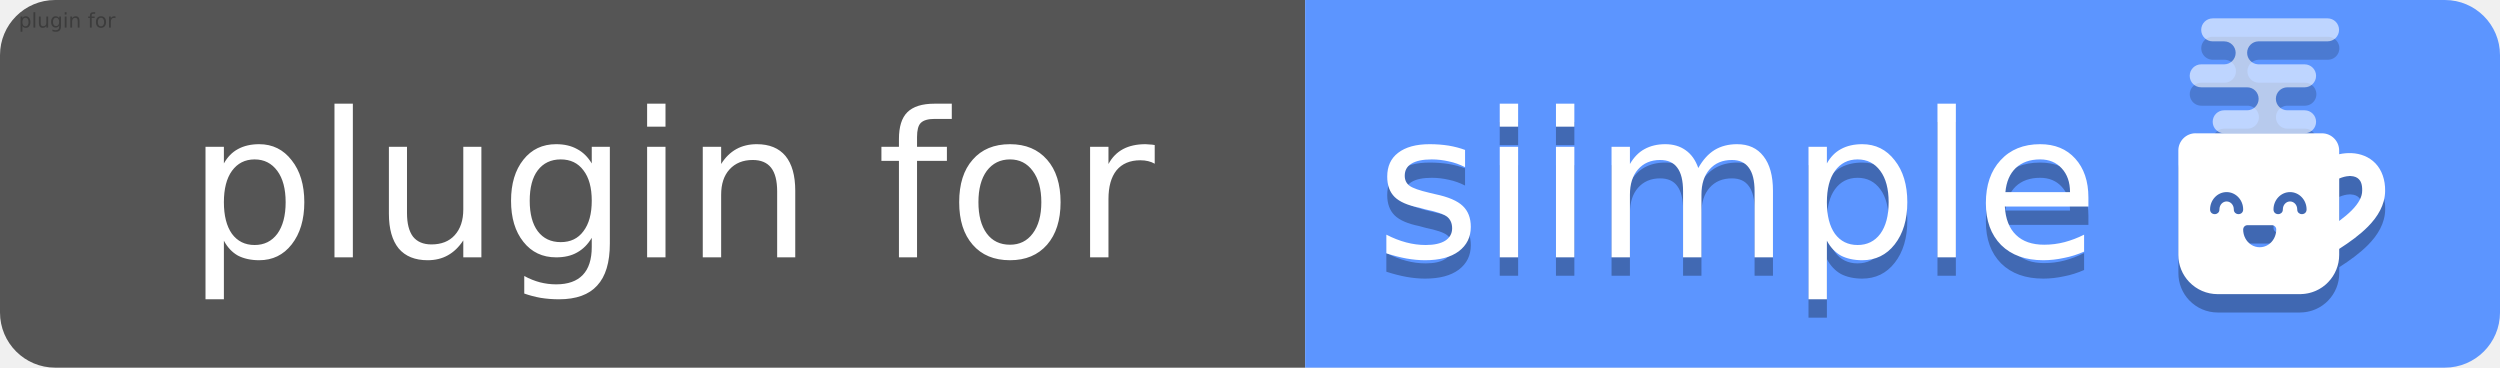
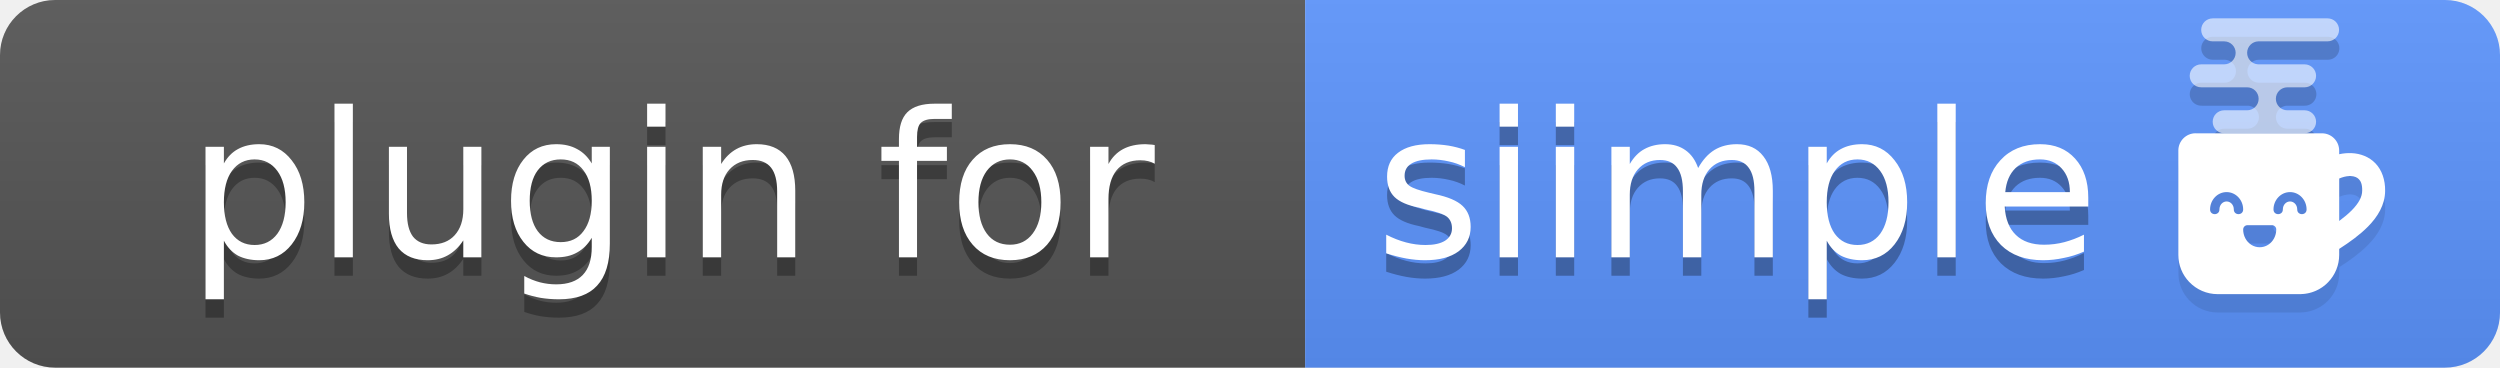
<svg xmlns="http://www.w3.org/2000/svg" height="20" width="136" version="1.1">
-   <clipPath id="a">
-     <rect width="136" height="20" rx="3" fill="#fff" />
+   <clipPath id="badge-rounded">
+     <rect width="136" fill="#ffffff" rx="3" height="20" />
  </clipPath>
-   <g clip-path="url(#a)">
-     <path d="m0 0h71v20h-71z" fill="#555" />
-     <path style="fill:#5c95ff" d="m71 0h65v20h-65z" />
+   <linearGradient id="badge-gradient" x2="0" y2="100%">
+     <stop offset="0" stop-opacity=".1" stop-color="#bbbbbb" />
+     <stop offset="1" stop-opacity=".1" />
+   </linearGradient>
+   <g clip-path="url(#badge-rounded)">
+     <path d="m0 0h71v20h-71z" fill="#555555" />
+     <path d="m71 0h65v20h-65z" fill="#5c95ff" />
+     <path d="M0 0h136v20H0z" fill="url(#badge-gradient)" />
  </g>
-   <g font-size="11" font-family="DejaVu Sans,Verdana,Geneva,sans-serif" text-anchor="middle" fill="#fff">
-     <text textLength="53" fill-opacity=".3" transform="scale(.1)" y="15" x="36.5" fill="#010101">plugin for</text>
+   <g font-size="11" font-family="DejaVu Sans,Verdana,Geneva,sans-serif" text-anchor="middle" fill="#ffffff">
+     <text y="15" x="36.5" fill-opacity=".3" fill="#010101" textLength="53">plugin for</text>
+     <text y="15" x="94.5" fill-opacity=".3" fill="#010101" textLength="39">siimple</text>
    <text y="14" x="36.5" textLength="53">plugin for</text>
-     <text y="15" x="94.508" style="fill:#010101;fill-opacity:.3" textLength="39">siimple</text>
-     <text y="14" x="94.508" textLength="39">siimple</text>
+     <text y="14" x="94.5" textLength="39">siimple</text>
  </g>
-   <g style="fill:#010101;fill-opacity:.302" transform="matrix(.075 0 0 .075 107.93 -5.4999)">
-     <path style="fill-opacity:.302;fill:#010101;fill-rule:evenodd" d="m153.5 183.33c-6.9 0-12.5 5.6-12.5 12.5v75.73c0 7.3 2.81 14.31 7.85 19.59h0.02c5.36 5.64 12.79 8.84 20.57 8.85h59.79c0.24 0 0.48-0.01 0.72-0.03 0.64-0.01 1.28-0.06 1.93-0.12 0.42-0.04 0.84-0.09 1.26-0.15 0.52-0.07 1.04-0.16 1.55-0.26 0.4-0.08 0.8-0.17 1.2-0.26 0.55-0.14 1.1-0.28 1.64-0.45h0.01c0.34-0.11 0.67-0.22 1.01-0.34 0.56-0.19 1.11-0.4 1.66-0.63 0.32-0.14 0.64-0.28 0.96-0.43 0.55-0.25 1.1-0.52 1.63-0.81l0.84-0.48c0.55-0.32 1.09-0.66 1.61-1.02h0.01c0.24-0.17 0.48-0.34 0.71-0.52 0.55-0.39 1.07-0.81 1.59-1.24 0.19-0.16 0.37-0.32 0.56-0.48 0.52-0.47 1.03-0.96 1.52-1.46 5.14-5.3 8.01-12.38 8.03-19.76v-4.4c7.72-4.97 14.99-10.2 20.91-16.2 6.95-7.04 12.34-15.67 12.42-25.86 0.12-7.97-2.33-15.06-6.98-19.93s-11.01-7.17-17.22-7.46c-3.04-0.15-6.12 0.12-9.13 0.78v-2.66c0-6.9-5.6-12.5-12.5-12.5h-91.67zm111.41 31.02c0.37-0.02 0.74-0.01 1.09 0 2.82 0.14 4.69 1 5.96 2.33 1.28 1.33 2.45 3.51 2.37 8.19v0.09c-0.02 4.38-2.35 8.96-7.61 14.3-2.49 2.51-5.58 5.08-9.05 7.66v-30.78c2.5-1.09 5.03-1.71 7.24-1.79zm-88.91 11.65c6.71 0 12 5.77 12 12.55 0.07 4.6-6.86 4.6-6.79 0 0-3.33-2.41-5.76-5.21-5.76s-5.21 2.43-5.21 5.76c0.07 4.6-6.86 4.6-6.79 0 0-6.78 5.29-12.55 12-12.55zm46 0c6.71 0 12 5.77 12 12.55 0.07 4.6-6.86 4.6-6.79 0 0-3.33-2.41-5.76-5.21-5.76s-5.21 2.43-5.21 5.76c0.07 4.6-6.86 4.6-6.79 0 0-6.78 5.29-12.55 12-12.55zm-30.88 24h17.76c1.72 0 3.12 1.4 3.12 3.12 0 4.5-2.16 8.73-5.88 11.1-3.73 2.37-8.51 2.37-12.24 0-3.72-2.37-5.88-6.6-5.88-11.1 0-1.72 1.4-3.12 3.12-3.12z" />
-     <path style="opacity:.6;color-rendering:auto;text-decoration-color:#000000;color:#000000;isolation:auto;mix-blend-mode:normal;fill-rule:evenodd;shape-rendering:auto;solid-color:#000000;block-progression:tb;text-decoration-line:none;image-rendering:auto;white-space:normal;text-indent:0;text-transform:none;text-decoration-style:solid;fill-opacity:.302;fill:#010101" d="m166 100a8.334 8.334 0 1 0 0 16.667h8.333a8.334 8.334 0 1 1 0 16.667h-16.667a8.334 8.334 0 1 0 0 16.667h33.333a8.334 8.334 0 1 1 0 16.667h-16.667a8.334 8.334 0 1 0 0 16.667h58.333a8.334 8.334 0 1 0 0 -16.667h-12.5a8.334 8.334 0 1 1 0 -16.667h12.5a8.334 8.334 0 1 0 0 -16.667h-33.999a8.334 8.334 0 0 0 0.238 -0.008 8.334 8.334 0 0 1 0.19 -16.65 8.334 8.334 0 0 0 -0.428 -0.008h50.665a8.334 8.334 0 1 0 0 -16.667h-83.333z" />
+   <g fill="#010101" fill-opacity=".3" transform="matrix(.075 0 0 .075 107.93 -5.4999)">
+     <path opacity=".3" d="m153.5 183.33c-6.9 0-12.5 5.6-12.5 12.5v75.73c0 7.3 2.81 14.31 7.85 19.59h0.02c5.36 5.64 12.79 8.84 20.57 8.85h59.79c0.24 0 0.48-0.01 0.72-0.03 0.64-0.01 1.28-0.06 1.93-0.12 0.42-0.04 0.84-0.09 1.26-0.15 0.52-0.07 1.04-0.16 1.55-0.26 0.4-0.08 0.8-0.17 1.2-0.26 0.55-0.14 1.1-0.28 1.64-0.45h0.01c0.34-0.11 0.67-0.22 1.01-0.34 0.56-0.19 1.11-0.4 1.66-0.63 0.32-0.14 0.64-0.28 0.96-0.43 0.55-0.25 1.1-0.52 1.63-0.81l0.84-0.48c0.55-0.32 1.09-0.66 1.61-1.02h0.01c0.24-0.17 0.48-0.34 0.71-0.52 0.55-0.39 1.07-0.81 1.59-1.24 0.19-0.16 0.37-0.32 0.56-0.48 0.52-0.47 1.03-0.96 1.52-1.46 5.14-5.3 8.01-12.38 8.03-19.76v-4.4c7.72-4.97 14.99-10.2 20.91-16.2 6.95-7.04 12.34-15.67 12.42-25.86 0.12-7.97-2.33-15.06-6.98-19.93s-11.01-7.17-17.22-7.46c-3.04-0.15-6.12 0.12-9.13 0.78v-2.66c0-6.9-5.6-12.5-12.5-12.5h-91.67zm111.41 31.02c0.37-0.02 0.74-0.01 1.09 0 2.82 0.14 4.69 1 5.96 2.33 1.28 1.33 2.45 3.51 2.37 8.19v0.09c-0.02 4.38-2.35 8.96-7.61 14.3-2.49 2.51-5.58 5.08-9.05 7.66v-30.78c2.5-1.09 5.03-1.71 7.24-1.79zm-88.91 11.65c6.71 0 12 5.77 12 12.55 0.07 4.6-6.86 4.6-6.79 0 0-3.33-2.41-5.76-5.21-5.76s-5.21 2.43-5.21 5.76c0.07 4.6-6.86 4.6-6.79 0 0-6.78 5.29-12.55 12-12.55zm46 0c6.71 0 12 5.77 12 12.55 0.07 4.6-6.86 4.6-6.79 0 0-3.33-2.41-5.76-5.21-5.76s-5.21 2.43-5.21 5.76c0.07 4.6-6.86 4.6-6.79 0 0-6.78 5.29-12.55 12-12.55zm-30.88 24h17.76c1.72 0 3.12 1.4 3.12 3.12 0 4.5-2.16 8.73-5.88 11.1-3.73 2.37-8.51 2.37-12.24 0-3.72-2.37-5.88-6.6-5.88-11.1 0-1.72 1.4-3.12 3.12-3.12z" />
+     <path opacity=".6" d="m166 100a8.334 8.334 0 1 0 0 16.667h8.333a8.334 8.334 0 1 1 0 16.667h-16.667a8.334 8.334 0 1 0 0 16.667h33.333a8.334 8.334 0 1 1 0 16.667h-16.667a8.334 8.334 0 1 0 0 16.667h58.333a8.334 8.334 0 1 0 0 -16.667h-12.5a8.334 8.334 0 1 1 0 -16.667h12.5a8.334 8.334 0 1 0 0 -16.667h-33.999a8.334 8.334 0 0 0 0.238 -0.008 8.334 8.334 0 0 1 0.19 -16.65 8.334 8.334 0 0 0 -0.428 -0.008h50.665a8.334 8.334 0 1 0 0 -16.667h-83.333z" />
  </g>
-   <path style="fill:#ffffff;fill-rule:evenodd" d="m119.44 7.25c-0.517 0-0.938 0.42-0.938 0.938v5.68c0 0.547 0.211 1.073 0.589 1.469h0.001c0.402 0.423 0.959 0.663 1.543 0.664h4.484c0.018 0 0.036-0.001 0.054-0.002 0.048-0.001 0.096-0.004 0.145-0.009 0.032-0.003 0.063-0.007 0.095-0.011 0.039-0.005 0.078-0.012 0.116-0.019 0.03-0.006 0.06-0.013 0.09-0.019 0.041-0.011 0.083-0.021 0.123-0.034h0.001c0.025-0.008 0.05-0.017 0.076-0.025 0.042-0.014 0.083-0.03 0.124-0.047 0.024-0.011 0.048-0.021 0.072-0.032 0.041-0.019 0.083-0.039 0.122-0.061l0.063-0.036c0.041-0.024 0.082-0.05 0.121-0.076h0.001c0.018-0.013 0.036-0.025 0.053-0.039 0.041-0.029 0.08-0.061 0.119-0.093 0.014-0.012 0.028-0.024 0.042-0.036 0.039-0.035 0.077-0.072 0.114-0.11 0.385-0.398 0.601-0.928 0.602-1.482v-0.33c0.579-0.373 1.124-0.765 1.568-1.215 0.521-0.528 0.925-1.175 0.931-1.94 0.009-0.598-0.175-1.129-0.523-1.495-0.349-0.365-0.826-0.538-1.292-0.559-0.228-0.011-0.459 0.009-0.685 0.059v-0.2c0-0.517-0.42-0.938-0.937-0.938-2.291 0-4.583 0-6.875 0zm8.356 2.326c0.028-0.002 0.056-0.001 0.082 0 0.211 0.011 0.352 0.075 0.447 0.175 0.096 0.1 0.184 0.263 0.178 0.614v0.007c-0.001 0.329-0.176 0.672-0.571 1.073-0.187 0.188-0.418 0.381-0.679 0.575v-2.308c0.188-0.082 0.377-0.128 0.543-0.134zm-6.668 0.874c0.503 0 0.9 0.433 0.9 0.941 0.005 0.345-0.514 0.345-0.509 0 0-0.25-0.181-0.432-0.391-0.432s-0.391 0.182-0.391 0.432c0.005 0.345-0.514 0.345-0.509 0 0-0.508 0.397-0.941 0.9-0.941zm3.45 0c0.503 0 0.9 0.433 0.9 0.941 0.005 0.345-0.514 0.345-0.509 0 0-0.25-0.181-0.432-0.391-0.432s-0.391 0.182-0.391 0.432c0.005 0.345-0.514 0.345-0.509 0 0-0.508 0.397-0.941 0.9-0.941zm-2.316 1.8h1.332c0.129 0 0.234 0.105 0.234 0.234 0 0.338-0.162 0.655-0.441 0.833-0.28 0.178-0.638 0.178-0.918 0-0.279-0.178-0.441-0.495-0.441-0.833 0-0.129 0.105-0.234 0.234-0.234z" />
-   <path style="opacity:.6;color-rendering:auto;text-decoration-color:#000000;color:#000000;isolation:auto;mix-blend-mode:normal;fill-rule:evenodd;shape-rendering:auto;solid-color:#000000;block-progression:tb;text-decoration-line:none;image-rendering:auto;white-space:normal;text-indent:0;text-transform:none;text-decoration-style:solid;fill:#ffffff" d="m120.37 1a0.625 0.625 0 1 0 0 1.25h0.625a0.625 0.625 0 1 1 0 1.25h-1.25a0.625 0.625 0 1 0 0 1.25h2.5a0.625 0.625 0 1 1 0 1.25h-1.25a0.625 0.625 0 1 0 0 1.25h4.375a0.625 0.625 0 1 0 0 -1.25h-0.938a0.625 0.625 0 1 1 0 -1.25h0.938a0.625 0.625 0 1 0 0 -1.25h-2.55a0.625 0.625 0 0 0 0.018 -0.001 0.625 0.625 0 0 1 0.014 -1.249 0.625 0.625 0 0 0 -0.032 -0.001h3.8a0.625 0.625 0 1 0 0 -1.25h-6.25z" />
+   <g fill="#ffffff">
+     <path d="m119.44 7.25c-0.517 0-0.938 0.42-0.938 0.938v5.68c0 0.547 0.211 1.073 0.589 1.469h0.001c0.402 0.423 0.959 0.663 1.543 0.664h4.484c0.018 0 0.036-0.001 0.054-0.002 0.048-0.001 0.096-0.004 0.145-0.009 0.032-0.003 0.063-0.007 0.095-0.011 0.039-0.005 0.078-0.012 0.116-0.019 0.03-0.006 0.06-0.013 0.09-0.019 0.041-0.011 0.083-0.021 0.123-0.034h0.001c0.025-0.008 0.05-0.017 0.076-0.025 0.042-0.014 0.083-0.03 0.124-0.047 0.024-0.011 0.048-0.021 0.072-0.032 0.041-0.019 0.083-0.039 0.122-0.061l0.063-0.036c0.041-0.024 0.082-0.05 0.121-0.076h0.001c0.018-0.013 0.036-0.025 0.053-0.039 0.041-0.029 0.08-0.061 0.119-0.093 0.014-0.012 0.028-0.024 0.042-0.036 0.039-0.035 0.077-0.072 0.114-0.11 0.385-0.398 0.601-0.928 0.602-1.482v-0.33c0.579-0.373 1.124-0.765 1.568-1.215 0.521-0.528 0.925-1.175 0.931-1.94 0.009-0.598-0.175-1.129-0.523-1.495-0.349-0.365-0.826-0.538-1.292-0.559-0.228-0.011-0.459 0.009-0.685 0.059v-0.2c0-0.517-0.42-0.938-0.937-0.938-2.291 0-4.583 0-6.875 0zm8.356 2.326c0.028-0.002 0.056-0.001 0.082 0 0.211 0.011 0.352 0.075 0.447 0.175 0.096 0.1 0.184 0.263 0.178 0.614v0.007c-0.001 0.329-0.176 0.672-0.571 1.073-0.187 0.188-0.418 0.381-0.679 0.575v-2.308c0.188-0.082 0.377-0.128 0.543-0.134zm-6.668 0.874c0.503 0 0.9 0.433 0.9 0.941 0.005 0.345-0.514 0.345-0.509 0 0-0.25-0.181-0.432-0.391-0.432s-0.391 0.182-0.391 0.432c0.005 0.345-0.514 0.345-0.509 0 0-0.508 0.397-0.941 0.9-0.941zm3.45 0c0.503 0 0.9 0.433 0.9 0.941 0.005 0.345-0.514 0.345-0.509 0 0-0.25-0.181-0.432-0.391-0.432s-0.391 0.182-0.391 0.432c0.005 0.345-0.514 0.345-0.509 0 0-0.508 0.397-0.941 0.9-0.941zm-2.316 1.8h1.332c0.129 0 0.234 0.105 0.234 0.234 0 0.338-0.162 0.655-0.441 0.833-0.28 0.178-0.638 0.178-0.918 0-0.279-0.178-0.441-0.495-0.441-0.833 0-0.129 0.105-0.234 0.234-0.234z" />
+     <path opacity=".6" d="m120.37 1a0.625 0.625 0 1 0 0 1.25h0.625a0.625 0.625 0 1 1 0 1.25h-1.25a0.625 0.625 0 1 0 0 1.25h2.5a0.625 0.625 0 1 1 0 1.25h-1.25a0.625 0.625 0 1 0 0 1.25h4.375a0.625 0.625 0 1 0 0 -1.25h-0.938a0.625 0.625 0 1 1 0 -1.25h0.938a0.625 0.625 0 1 0 0 -1.25h-2.55a0.625 0.625 0 0 0 0.018 -0.001 0.625 0.625 0 0 1 0.014 -1.249 0.625 0.625 0 0 0 -0.032 -0.001h3.8a0.625 0.625 0 1 0 0 -1.25h-6.25z" />
+   </g>
</svg>
